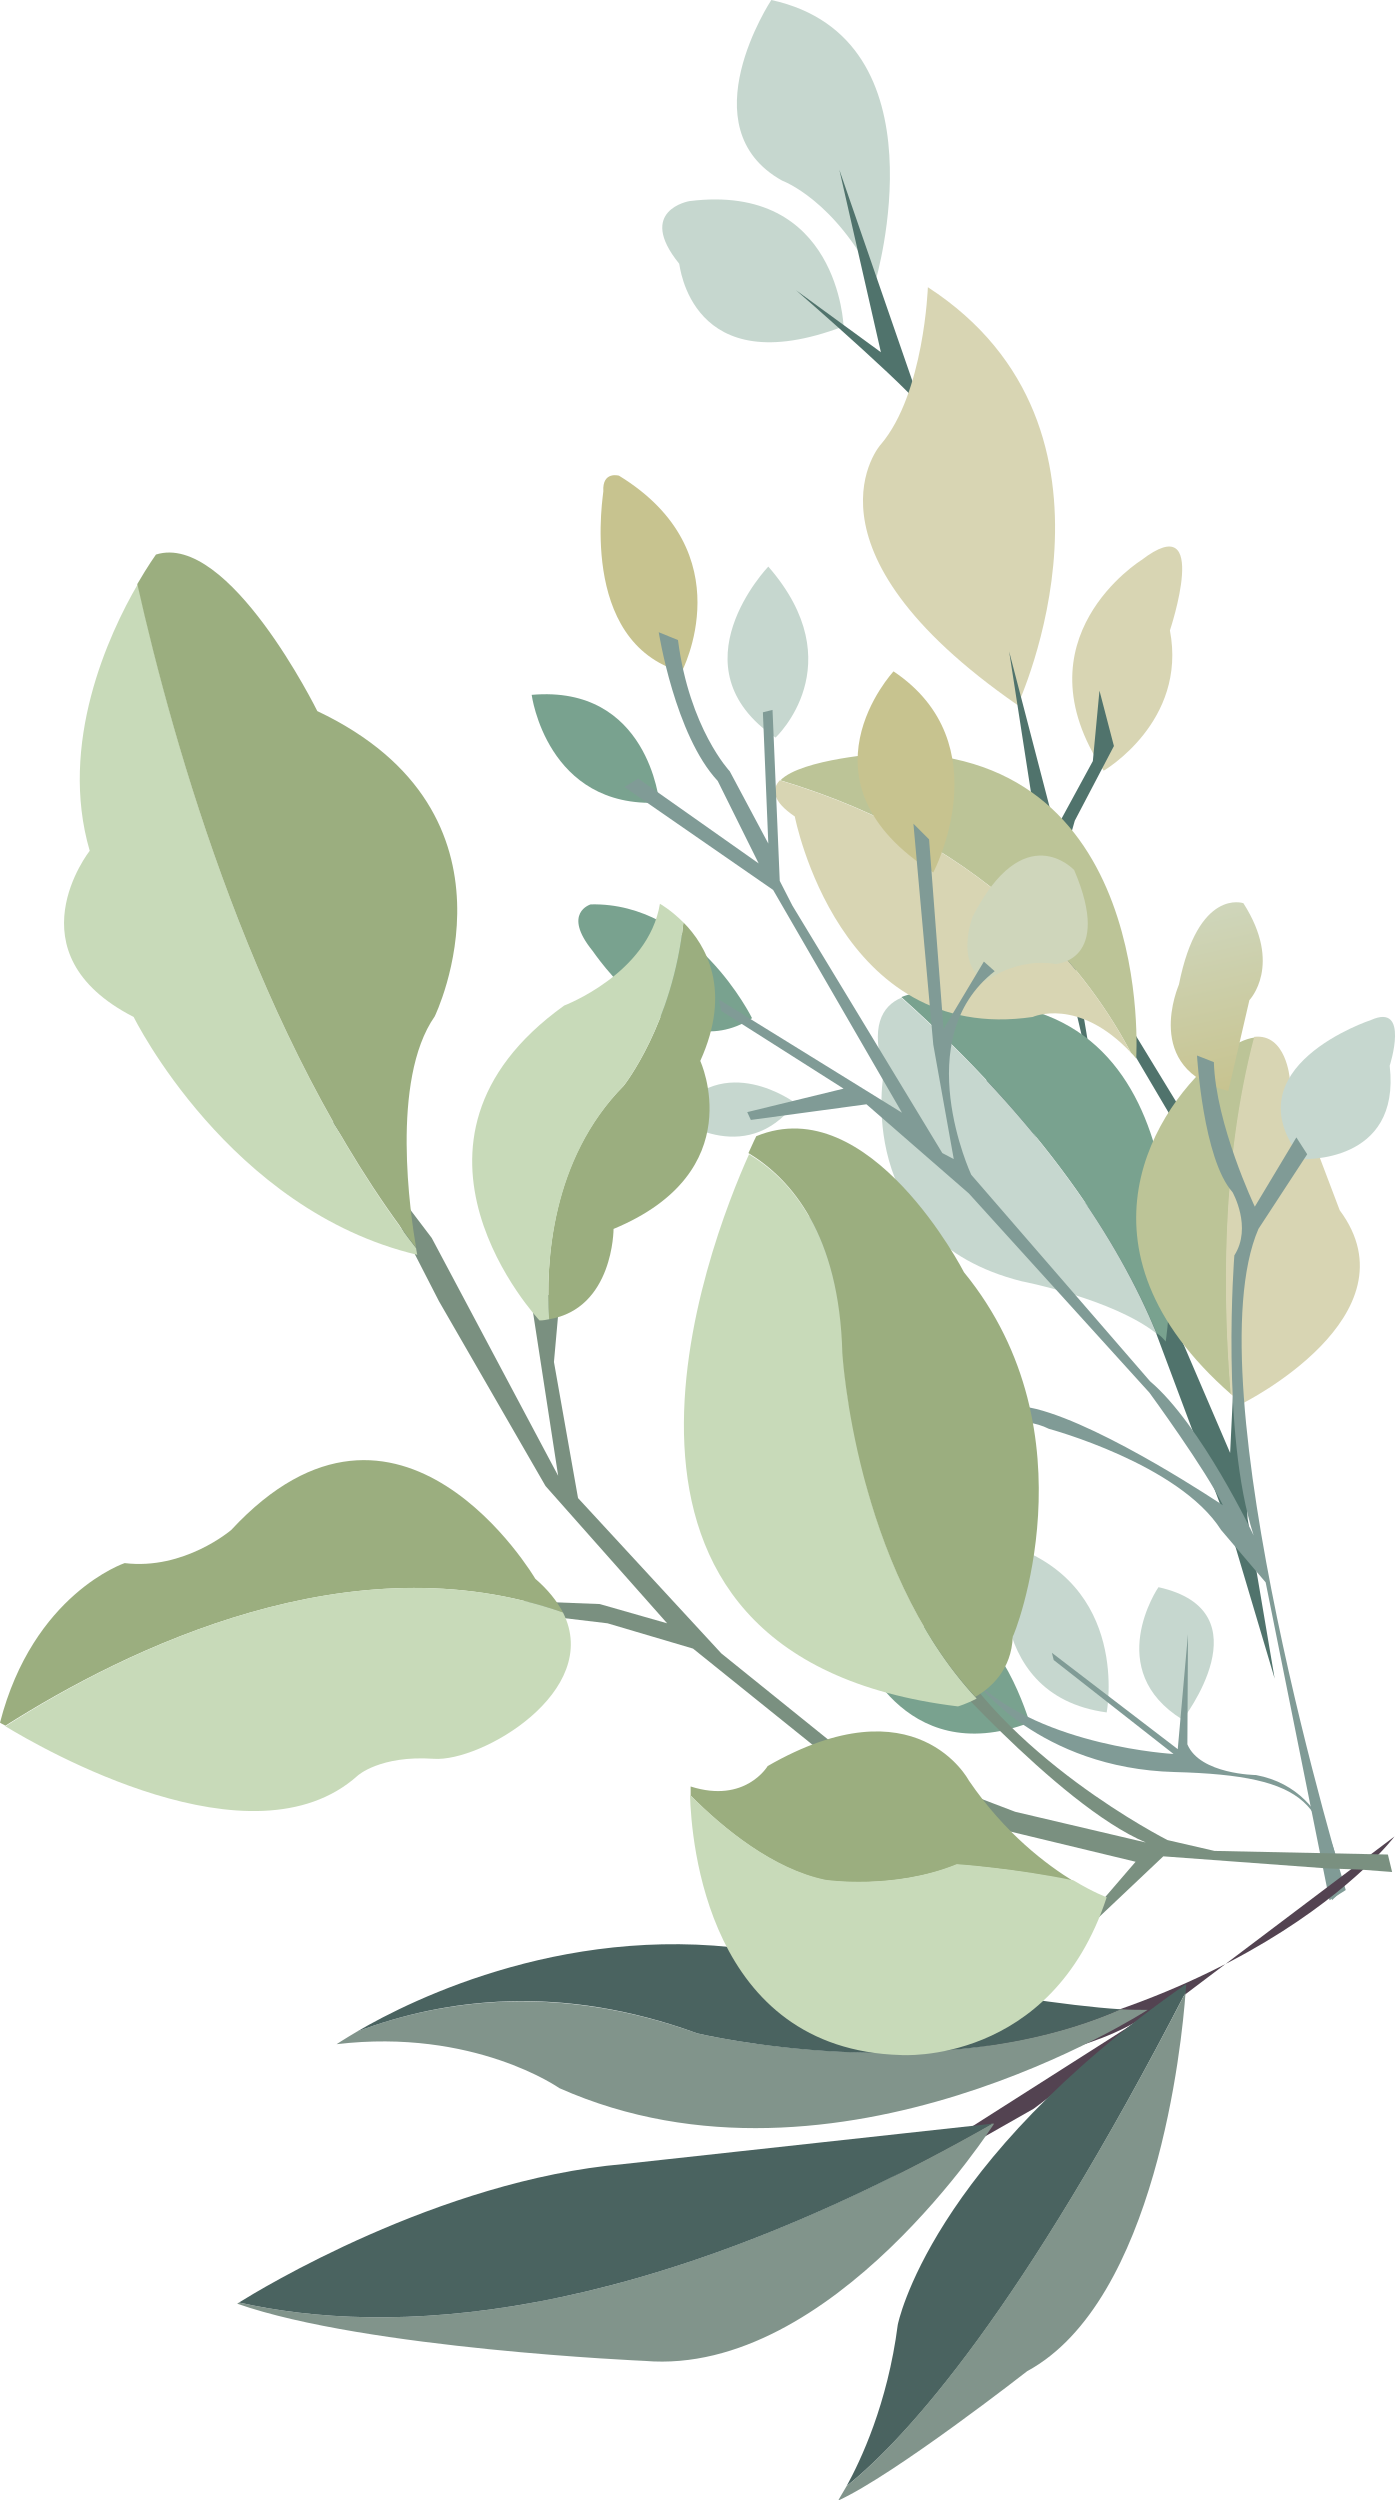
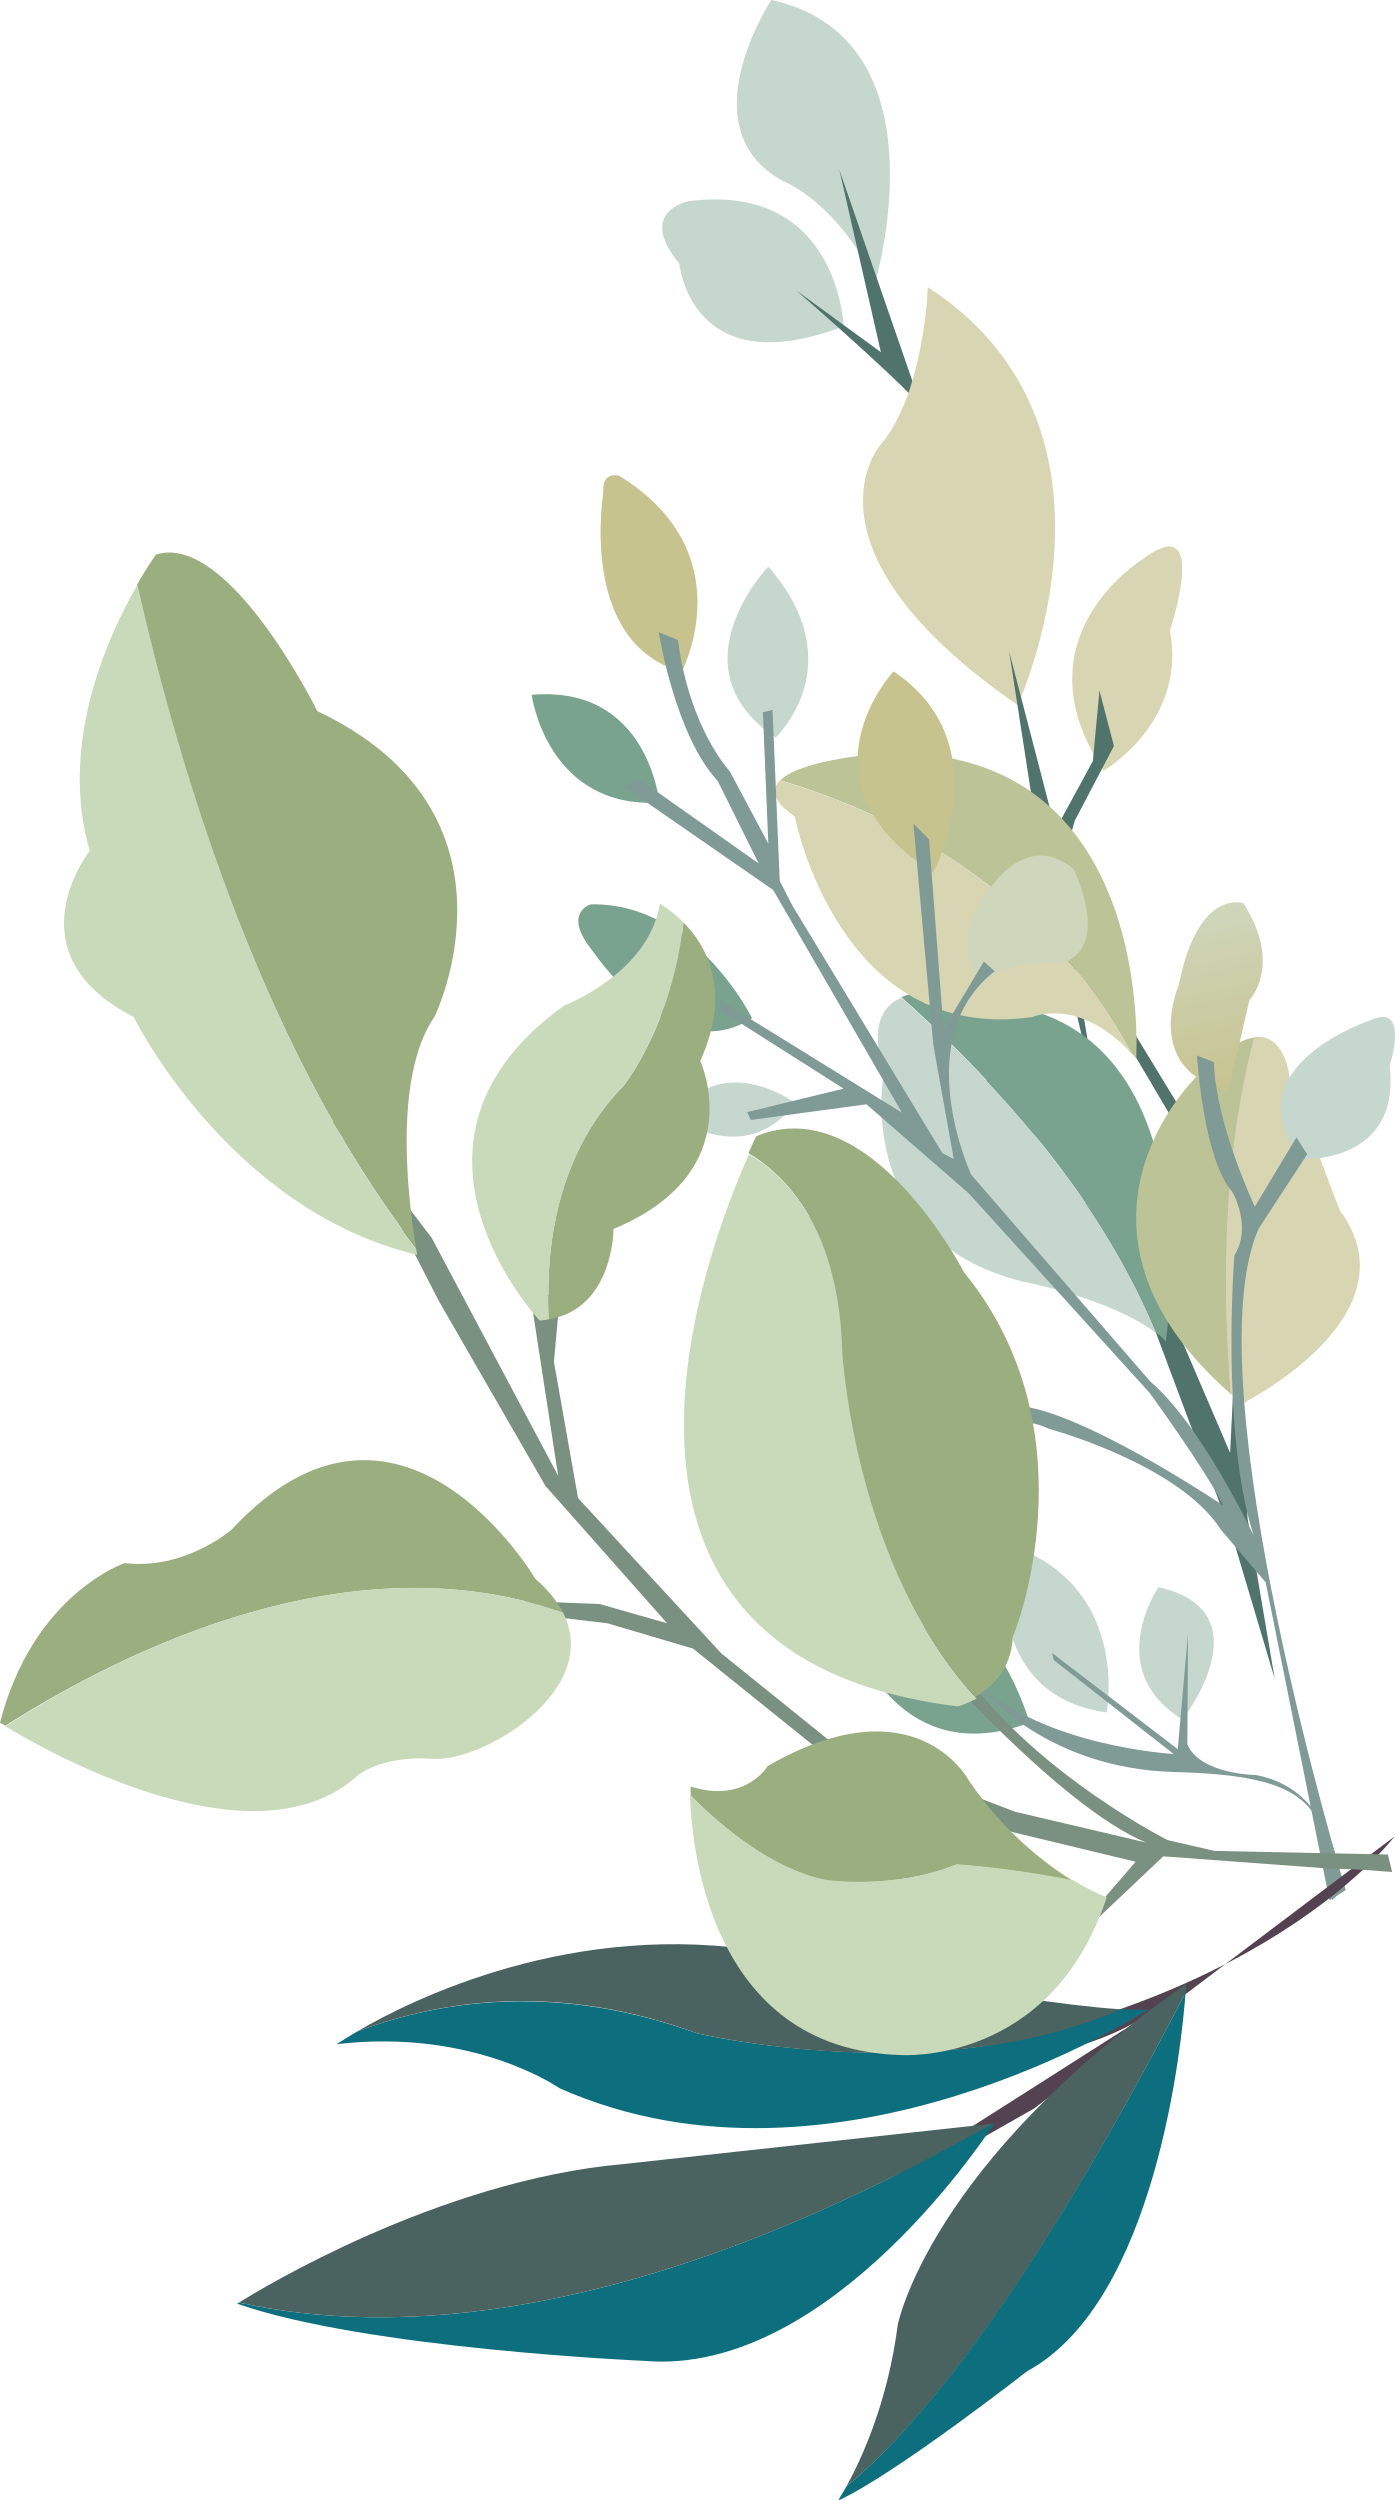
<svg xmlns="http://www.w3.org/2000/svg" version="1.1" id="Capa_1" x="0px" y="0px" viewBox="0 0 231.7 415.2" style="enable-background:new 0 0 231.7 415.2;" xml:space="preserve">
  <style type="text/css">
	.st0{fill:#50736C;}
	.st1{fill:#C6D7CF;}
	.st2{fill:#D8D5B3;}
	.st3{fill:#79A28F;}
	.st4{fill:#BCC497;}
	.st5{fill:url(#SVGID_1_);}
	.st6{fill:#CFD6BB;}
	.st7{fill:#C7C38F;}
	.st8{fill:#809B96;}
	.st9{fill:#534351;}
- 	.st10{fill:#81948B;}
+ 	.st10{fill:#0D6F7E;}
	.st11{fill:#4A6360;}
	.st12{fill:#7A9080;}
	.st13{fill:#C8DAB9;}
	.st14{fill:#9BAE7F;}
</style>
  <g>
    <g>
      <polygon class="st0" points="176.7,152.4 200.1,190.8 195.8,187.7 172.2,147.7   " />
      <path class="st1" d="M145.4,46.7c0,0,11.9-40.3-17.3-46.7c0,0-14,21.2,1.8,30C129.9,30,138.7,33.2,145.4,46.7z" />
      <path class="st1" d="M140.1,54.2c0,0-0.8-23.9-25.6-20.8c0,0-8.9,1.5-1.7,10.4C112.9,43.8,114.6,63.9,140.1,54.2z" />
      <path class="st0" d="M153.3,68.4l-13.9-40.2l6.9,30.3l-14.1-10.3C132.2,48.2,155,68,153.3,68.4z" />
      <path class="st2" d="M169,117.1c0,0,21.3-45.9-14.9-69.4c0,0-0.6,17.6-7.8,26.1C146.3,73.7,131.2,90.9,169,117.1z" />
      <path class="st2" d="M183.3,128c0,0,13.9-8.1,11-23.3c0,0,6.9-20.6-4.7-11.7C189.6,93,168.6,106,183.3,128z" />
      <polygon class="st0" points="211.7,278.8 207.2,252.2 205.4,218.6 204.3,241.3 194,217.3 190.2,210.2 184.1,204.1 175.3,194.3     164.2,175.7 163.5,182.7 174,199.6 184.1,210.2 192,221.4 204.8,255.6   " />
      <polygon class="st0" points="182.6,184.5 177.1,151.6 176.6,143 178.5,136.3 185,123.9 182.6,114.7 181.5,126.4 175.3,137.8     167.6,108.2 172,136.6 174.9,151.8   " />
      <path class="st3" d="M192.1,221.4c0.6,0.4,1.1,0.9,1.5,1.4c0,0,8.3-53.4-29.2-56.2c0,0-9.3-3.3-14.7-1    C173.5,186.9,185.8,206.2,192.1,221.4z" />
      <path class="st1" d="M169.7,212.8c0,0,15.1,2.9,22.4,8.7c-6.3-15.3-18.6-34.6-42.4-55.8c-3.3,1.4-5.2,4.9-2.9,12.3    C146.8,178,141.4,205.7,169.7,212.8z" />
      <path class="st4" d="M204.5,231.6c-1.3-15.8-1.6-38.4,3.9-59.3c-1.5,0.2-3.4,1-5.8,2.9C192,183.5,176.6,207.2,204.5,231.6z" />
      <path class="st2" d="M222.5,201l-8.3-21.9c0,0-0.6-7.5-5.9-6.9c-5.5,20.9-5.2,43.5-3.9,59.3c0.6,0.5,1.2,1.1,1.9,1.6    C206.4,233.1,235.5,218.5,222.5,201z" />
      <path class="st4" d="M187.8,174.8c0.3,0.3,0.6,0.6,0.9,1c0,0,3.4-52.1-41.8-50.7c0,0-13.8,0.9-17.3,4.5    C165.5,140.3,181.6,163,187.8,174.8z" />
      <path class="st2" d="M132,135.6c0,0,7.3,38,39.5,33.3c0,0,7.5-3.4,16.3,5.9c-6.2-11.8-22.3-34.5-58.3-45.2    C128.1,131.1,128.3,133.1,132,135.6z" />
    </g>
    <g>
      <path class="st1" d="M216.2,192.5c0,0,16.5,0.9,14.6-15.5c0,0,3.4-10.5-3.1-7.6C227.7,169.4,204,177.2,216.2,192.5z" />
      <linearGradient id="SVGID_1_" gradientUnits="userSpaceOnUse" x1="-1071.481" y1="-7354.654" x2="-1041.066" y2="-7354.654" gradientTransform="matrix(0.2175 0.9761 -0.9761 0.2175 -6746.542 2796.647)">
        <stop offset="0" style="stop-color:#CFD6BB" />
        <stop offset="1" style="stop-color:#C7C38F" />
      </linearGradient>
      <path class="st5" d="M204,181.2l3.5-15.1c0,0,5.6-5.8-1-16.1c0,0-7.5-2.6-10.7,13.5C195.8,163.6,189.5,177.6,204,181.2z" />
      <path class="st6" d="M163.6,163c0,0,5.1-4,11.7-2.9c0,0,9.6-0.4,3.1-15.6c0,0-8.3-9-16.9,7.8C161.5,152.4,158.6,159.9,163.6,163z" />
      <path class="st7" d="M155,144.9c0,0,11.3-21.4-6.6-33.4C148.4,111.5,131.3,129.9,155,144.9z" />
      <path class="st1" d="M128.8,122.5c0,0,13-12.1-1.2-28.4C127.6,94.1,111.6,110.8,128.8,122.5z" />
      <path class="st7" d="M113.2,111.6c0,0,10.5-19.8-10.4-32.6c0,0-2.8-0.8-2.6,2.6C100.3,81.6,95.8,106.6,113.2,111.6z" />
      <path class="st3" d="M109.5,133.3c0,0-1.8-19.6-21.2-17.9C88.3,115.4,90.8,134.3,109.5,133.3z" />
      <path class="st3" d="M124.9,169.1c0,0-9.5-19.3-26.8-18.9c0,0-4.8,1.4,0.3,7.7C98.4,157.8,111.4,177.8,124.9,169.1z" />
      <path class="st1" d="M132.1,183.2c0,0-12-9-20.1,2.2C111.9,185.4,123.6,194.3,132.1,183.2z" />
      <path class="st1" d="M150,225.3c0,0-3.9-23.7-22.7-25c0,0-10.2-4.9-4.6,6.5C122.7,206.8,128.4,228.4,150,225.3z" />
      <path class="st6" d="M156.1,237.4c0,0-14.4-13.1-29.7,5.2C126.4,242.6,145.3,255.5,156.1,237.4z" />
      <path class="st1" d="M196.4,285.6c0,0,14-18-4-22C192.3,263.7,183.1,277.4,196.4,285.6z" />
      <path class="st1" d="M183.8,284.4c0,0,4.1-21.5-16.8-28C167,256.4,162.3,281.5,183.8,284.4z" />
      <path class="st3" d="M171,286.1c0,0-5-17-13.4-16.9c-0.6,0-1.1,0.1-1.7,0.3c0,0-4.9,2.5-11.4-1.2c0,0-7.8-4-2.1,4.8    C142.3,273.1,149.6,294.1,171,286.1z" />
      <path class="st8" d="M223.5,313.9c0,0-25.6-84.1-14.5-109.8l8.1-12.4l-1.8-2.8l-6.9,11.5c0,0-6.5-13.7-6.8-24l-2.8-1.1    c0,0,1,17.2,5.9,22.7c0,0,3.3,5.8,0.3,10.5c0,0-2.3,29.4,3.2,46.5c0,0-8.7-18.4-17.2-25.6l-29.7-34.3c0,0-10.5-22.6,3.9-33.8    l-1.8-1.6l-6.7,11.2l-2.4-31.5l-2.6-2.6l3.3,36.7l3.4,19l-1.9-1l-24.9-41.1l-2.1-4.1l-1.2-28.4l-1.6,0.4l0.9,21.8l-6.4-12    c0,0-6.7-7.1-8.6-21.8l-3.2-1.3c0,0,2.7,17.1,9.8,24.7l6.8,13.7l-20-14.1l-2.3,1.4l24.7,17.1l21.4,37L119.4,166l0.4,1.9l20.3,12.9    l-16,3.9l0.6,1.3l19.2-2.6l17,14.8l30,33.1c0,0,9.5,13,12.2,18.7c0,0-19.5-13.1-31-16c0,0-23.7-4.7-28.9-15.3l-1.3,2    c0,0,13.4,12.7,24.8,13.6l-20,4.2l0.9,2.7c0,0,17.9-8.3,26.6-3.9c0,0,21.6,5.8,28.6,16.8l7.4,8.7l10.6,52.8L223.5,313.9z" />
      <path class="st8" d="M222.8,314.1c0,0-0.3-16.7-14.2-19.3c0,0-9.3-0.1-11.4-5.1l0.1-18.3l-1.7,19.1l-20.9-16l0.3,1.2l19.9,15.6    c0,0-21.7-1.2-32.9-12.1c0,0,10.5,14.5,33.1,15.1s25.6,5.4,26.1,21.3L222.8,314.1z" />
    </g>
    <g>
      <path class="st9" d="M231.6,305c0,0-25.3,33.8-95.1,38.3c0,0,35.9,3.4,54.1-8.7L119.3,380l52.4-29.8L231.6,305z" />
      <path class="st10" d="M115.8,337.7c-22.7-8.2-41.9-5.8-56.5-0.3c-2.2,1.3-3.4,2.1-3.4,2.1c22.8-2.7,37,7.3,37,7.3    c46.1,20.5,97.7-13,97.7-13c-1.2,0-2.8,0-4.5-0.1C155.4,347.1,115.8,337.7,115.8,337.7z" />
      <path class="st11" d="M59.3,337.4c14.6-5.5,33.8-8,56.5,0.3c0,0,39.6,9.5,70.3-4c-17.8-1.1-58.7-9.5-58.7-9.5    C95.4,318.7,68.5,332,59.3,337.4z" />
      <path class="st10" d="M39.7,382.4c-0.2,0.1-0.3,0.2-0.3,0.2c21.4,7.5,67.7,9.5,67.7,9.5c31.2,2.6,58-39.4,58-39.4l-0.4,0    C105.1,386.6,64.3,387.9,39.7,382.4z" />
      <path class="st11" d="M164.8,352.7l-61.2,6.7c-30.8,2.7-60.7,21-63.9,23C64.3,387.9,105.1,386.6,164.8,352.7z" />
      <path class="st11" d="M196.9,330.9c0.1-0.9,0.1-1.4,0.1-1.4c-42.7,29.8-47.9,56.6-47.9,56.6c-1.7,13.2-6.2,22.6-8.5,26.8    C150.9,404.6,169.7,383.7,196.9,330.9z" />
      <path class="st10" d="M196.9,330.9c-27.3,52.8-46.1,73.7-56.3,82c-0.9,1.5-1.4,2.4-1.4,2.4c9.4-4.3,31.4-21.5,31.4-21.5    C192,382.2,196.3,339.3,196.9,330.9z" />
    </g>
    <g>
      <path class="st12" d="M55.2,186.3l9.9,14.6l7.8,15.2l17.7,30.7l20.2,22.8l-11.2-3.2l-13-0.5l-8.5,5l13.6-2.4l9.2,1.1l14.2,4.2    l20.5,16.5l30.6,13.5l22.4,5.4l-7.4,8.6l-9,5.6l8.1-2.9l12.9-12.2l27.1,2l5.6,0.2l5.3,0.4l-0.7-2.9l-28.8-0.6l-7.8-1.8    c0,0-27.7-14-38-34.7l-2.7,3c0,0,22.4,25.9,37.1,32.1l-21.7-5.1l-30.7-11.7l-18.1-14.6L96,248.8L92,226.2L93,215l-4.9,0.2    l4.6,29.9l-21-39.5l-13.5-17.8L55.2,186.3z" />
      <path class="st13" d="M22.9,97c-4.9,8.4-13.2,26.5-8,44.3c0,0-13.4,17,7.3,27.6c0,0,15.8,32.1,47.1,39.5c0,0-0.1-0.4-0.2-1.1    C42.5,172.8,28.8,123.7,22.9,97z" />
      <path class="st14" d="M69.1,207.2c-0.9-5.3-4.3-27.8,3.1-38.4c0,0,16.4-33.7-19.5-50.7c0,0-14.7-29.8-26.8-26c0,0-1.3,1.8-3.1,4.9    C28.8,123.7,42.5,172.8,69.1,207.2z" />
      <path class="st14" d="M93.5,267.8c-1-1.9-2.5-3.8-4.6-5.6c0,0-22.5-38.3-50.5-8.1c0,0-7.8,6.7-17.7,5.5c0,0-15.2,5.1-20.7,26.5    c0,0,0.3,0.2,0.9,0.5C21.1,273.8,58.4,255.5,93.5,267.8z" />
      <path class="st13" d="M93.5,267.8c-35-12.3-72.3,5.9-92.6,18.9c5.9,3.6,41,23.9,58.5,8.2c0,0,3.7-3.4,12.6-2.8    C79.9,292.7,100.1,280.9,93.5,267.8z" />
      <path class="st13" d="M140,225c-0.6-19.9-8.6-29.1-15.6-33.3c-6.7,14.9-33.5,83.4,34.7,91.7c0,0,1.4-0.4,3.1-1.3    C142.1,260.5,140,225,140,225z" />
      <path class="st14" d="M160.1,211.3c0,0-15.6-30.4-34.5-22.6c0,0-0.5,1-1.3,2.8c7.1,4.3,15.1,13.5,15.6,33.3c0,0,2.1,35.5,22.1,57    c2.6-1.5,6-4.5,6.2-10C168.3,272,182,238.1,160.1,211.3z" />
      <path class="st14" d="M137.1,312.3c0,0,11.3,1.6,21.8-2.6c0,0,9.8,0.6,19.5,2.8c-4.6-2.8-11.5-8-17.5-16.8c0,0-8.7-16.6-33.4-2.4    c0,0-3.7,6.3-12.8,3.4c0,0,0,0.6,0,1.5C120.2,303.8,128.5,310.5,137.1,312.3z" />
      <path class="st13" d="M158.9,309.6c-10.5,4.3-21.8,2.6-21.8,2.6c-8.7-1.8-16.9-8.5-22.5-14.1c0.2,7.7,2.9,42.3,35,43.2    c0,0,25,1.8,34.2-26.2c0,0-2.2-0.8-5.5-2.8C168.7,310.3,158.9,309.6,158.9,309.6z" />
      <path class="st14" d="M113.5,153.2c-1.8,16.9-9.9,27.1-9.9,27.1c-12.1,12.2-13,29.3-12.4,38.8c10.7-1.8,10.7-15,10.7-15    c22.9-9.5,14.4-27.9,14.4-27.9C121.6,164.5,117.3,157,113.5,153.2z" />
      <path class="st13" d="M109.6,150.1c-1.9,11.6-15.9,16.9-15.9,16.9c-31.8,22.8-4.1,52.3-4.1,52.3c0.6,0,1.1-0.1,1.6-0.2    c-0.6-9.5,0.4-26.5,12.4-38.8c0,0,8.1-10.2,9.9-27.1C111.4,151.1,109.6,150.1,109.6,150.1z" />
    </g>
  </g>
</svg>
